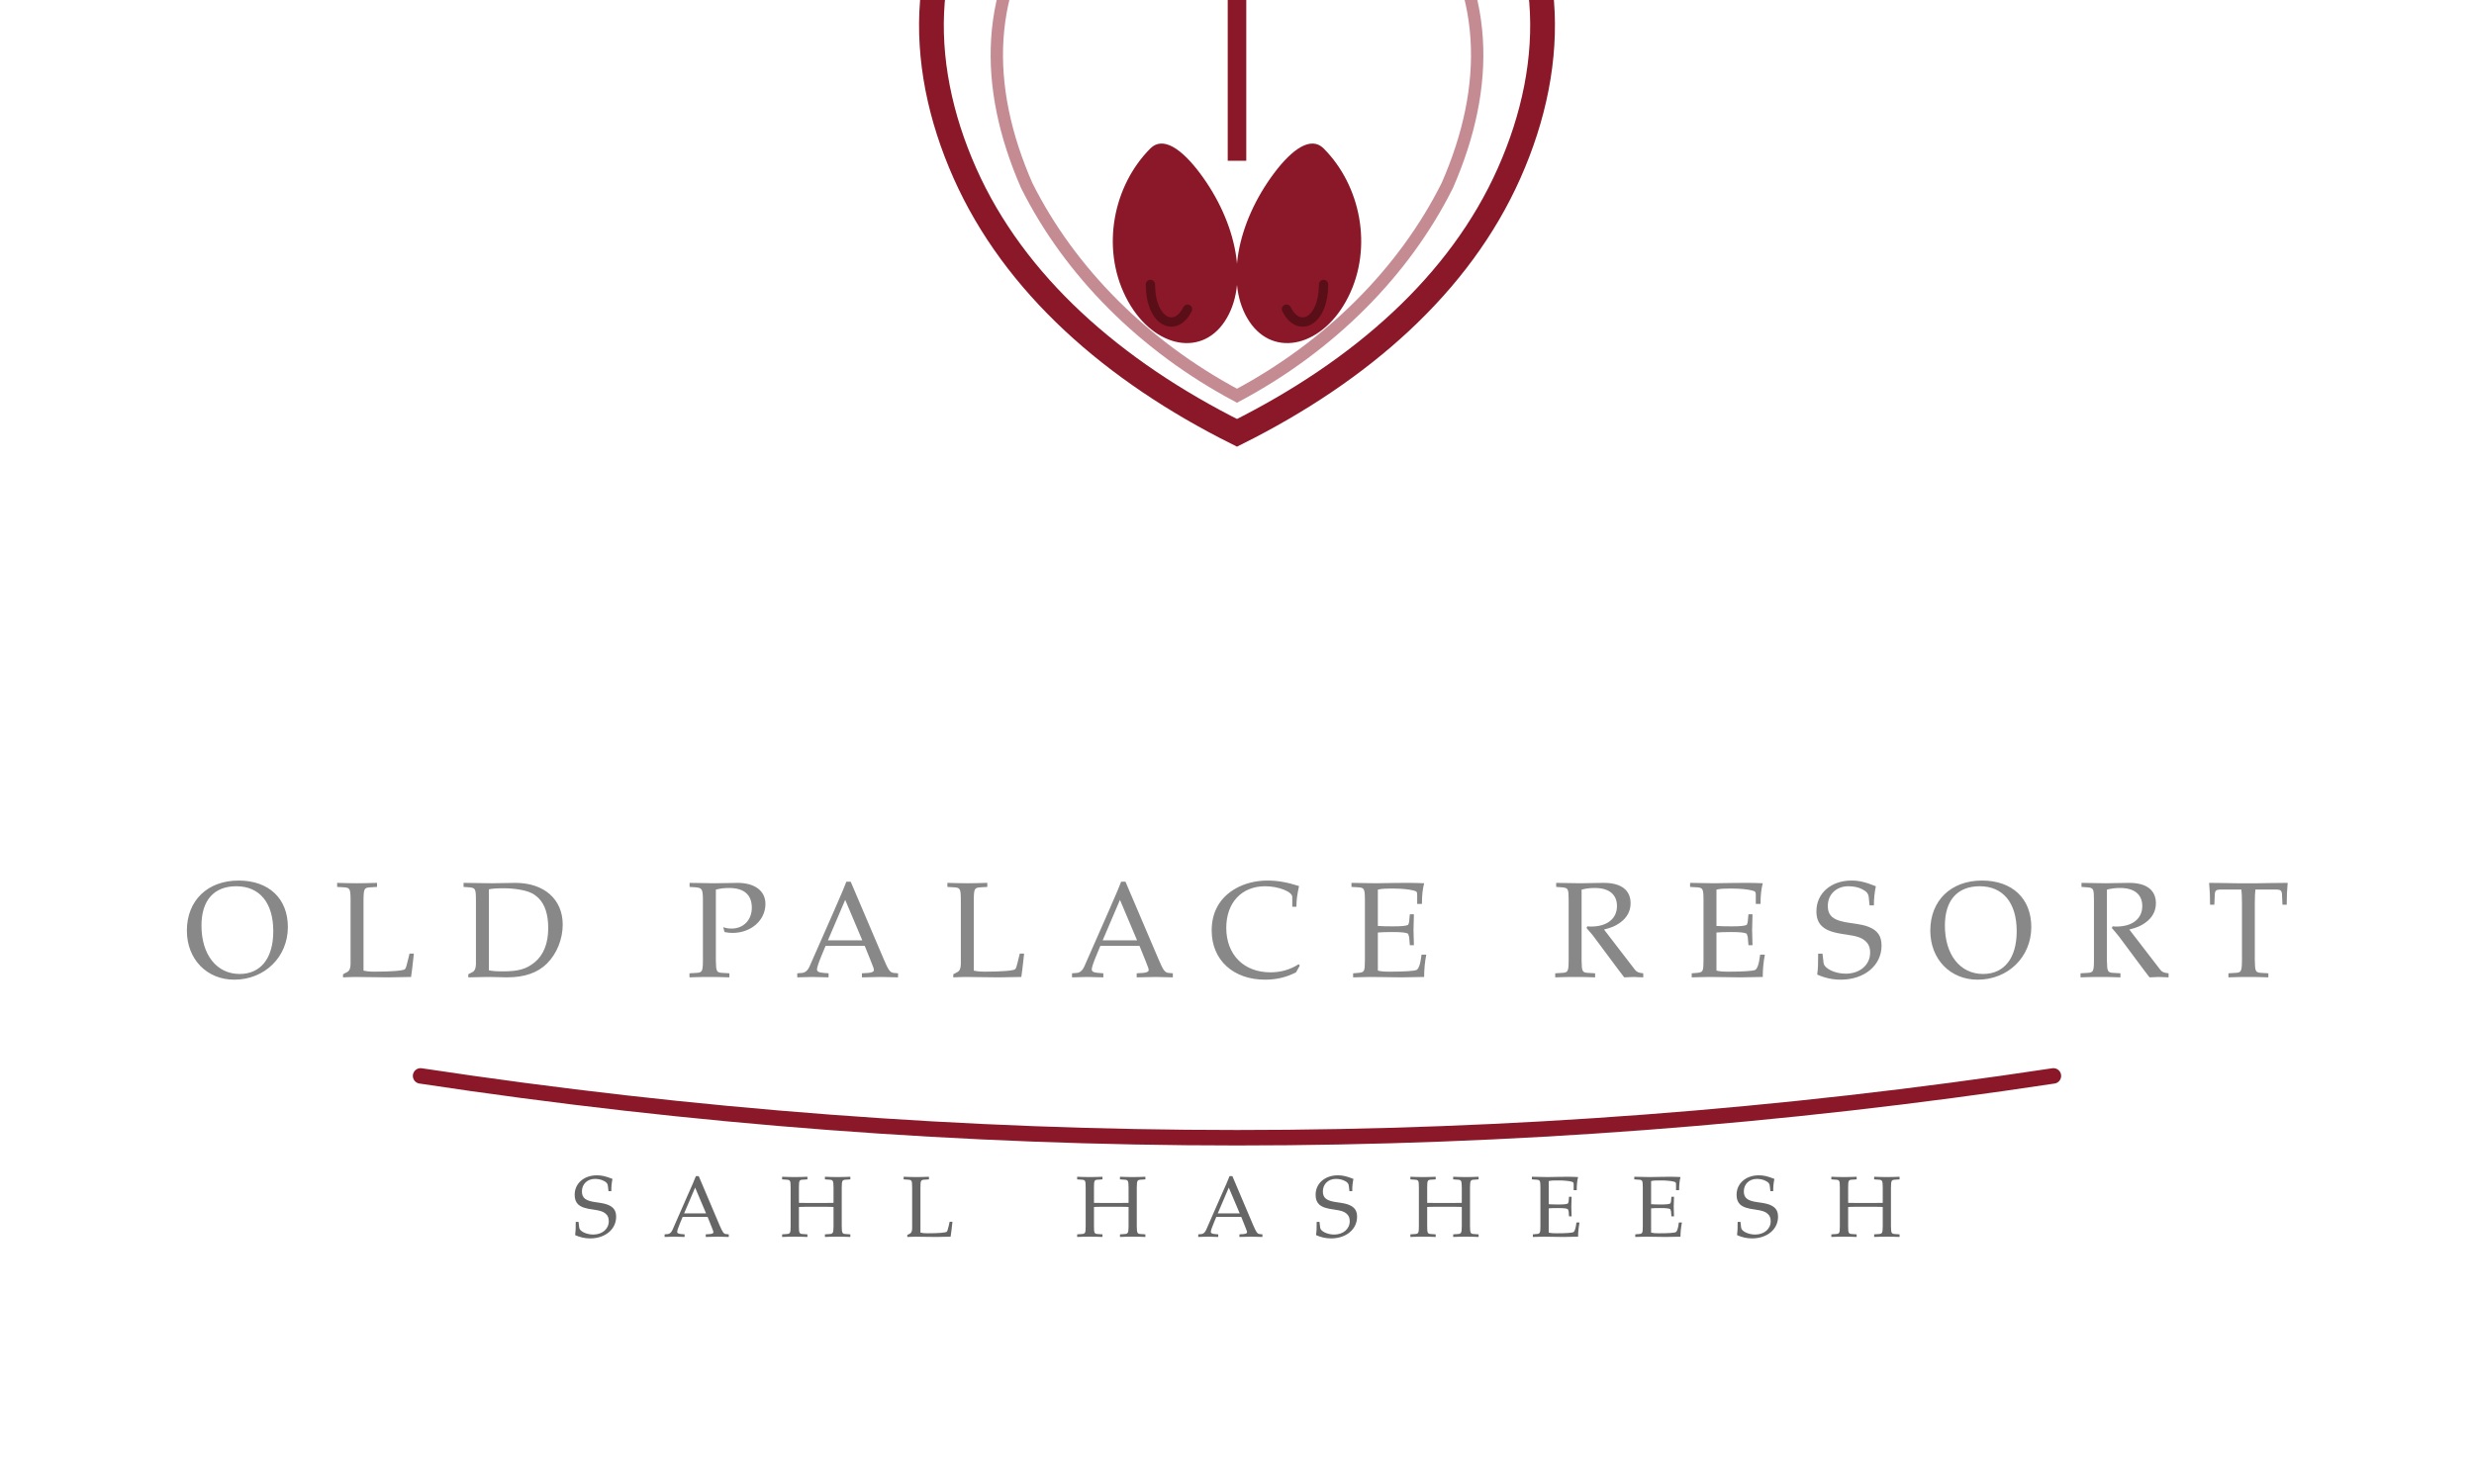
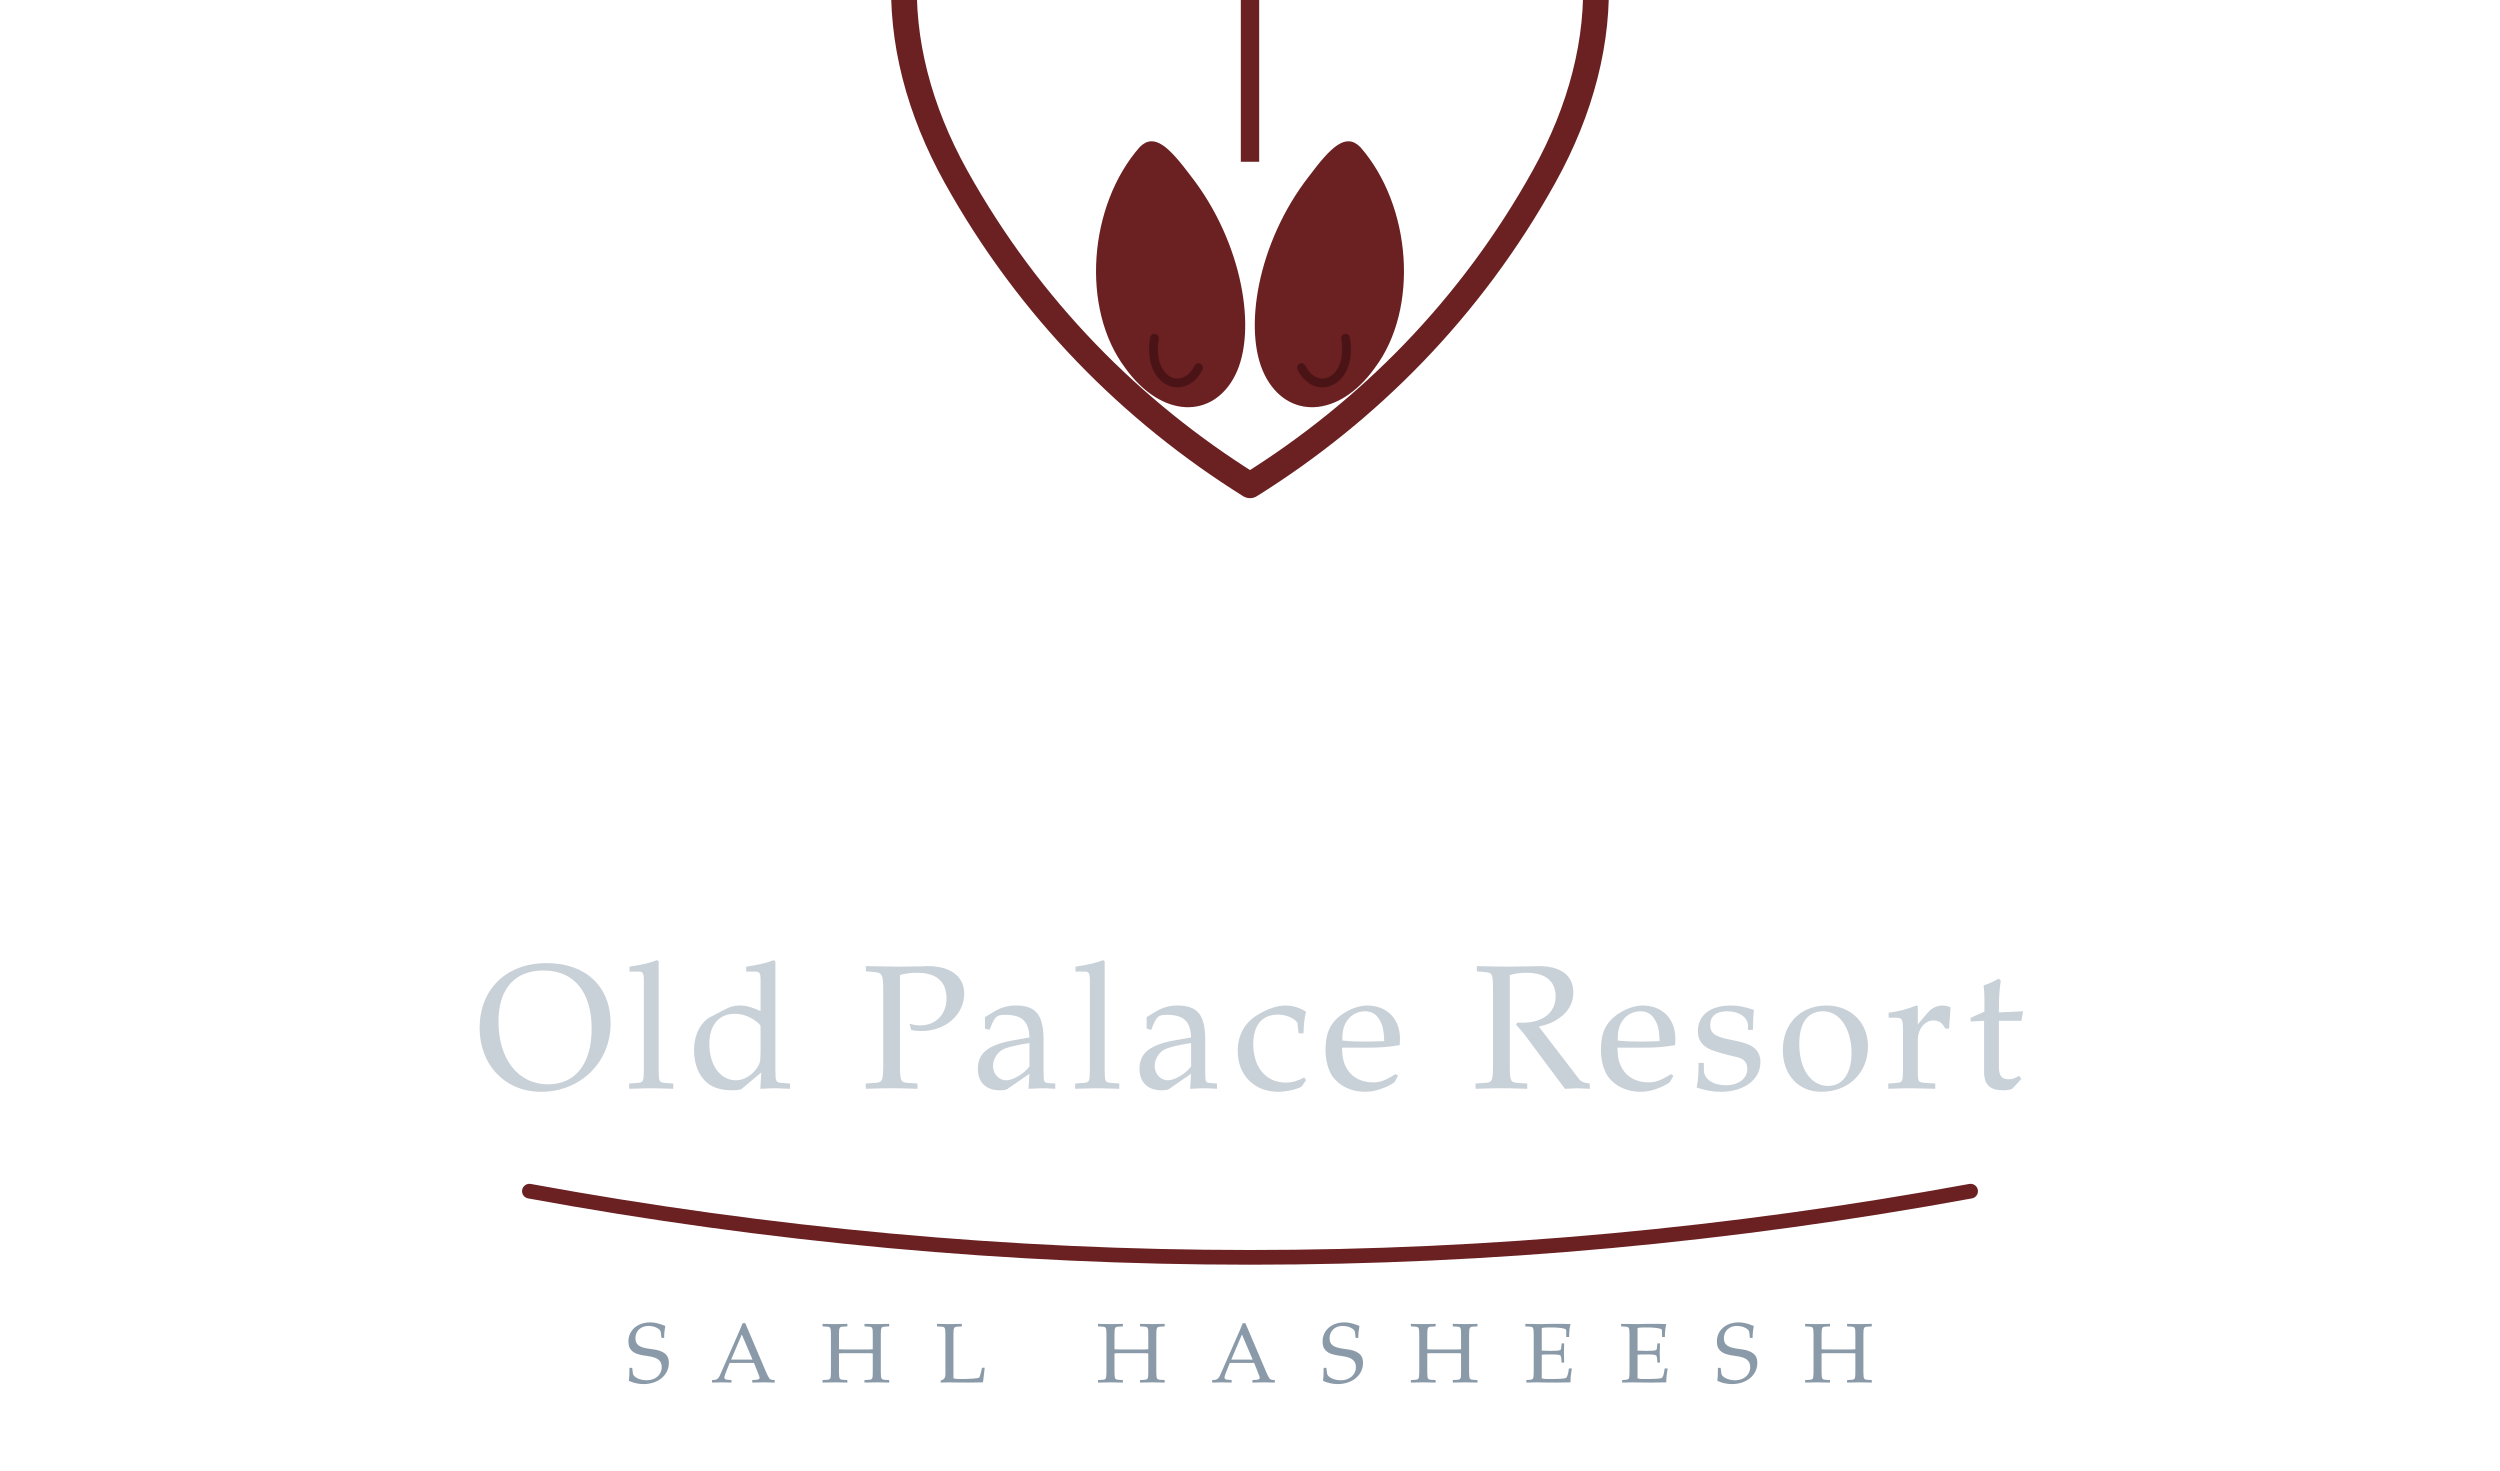
- <svg xmlns="http://www.w3.org/2000/svg" viewBox="0 0 400 240" width="400" height="240">
-   <g transform="translate(200, 18)">
-     <path d="       M0 -55       C-8 -62, -26 -58, -38 -44       C-52 -28, -52 -8, -44 10       C-36 28, -20 42, 0 52       C20 42, 36 28, 44 10       C52 -8, 52 -28, 38 -44       C26 -58, 8 -62, 0 -55 Z     " stroke="#8a1828" stroke-width="4" fill="none" />
-     <path d="       M0 -44       C-6 -50, -20 -46, -30 -34       C-41 -20, -41 -4, -34 12       C-27 26, -15 38, 0 46       C15 38, 27 26, 34 12       C41 -4, 41 -20, 30 -34       C20 -46, 6 -50, 0 -44 Z     " stroke="#8a1828" stroke-width="2" fill="none" opacity="0.5" />
-     <line x1="0" y1="-42" x2="0" y2="8" stroke="#8a1828" stroke-width="3" />
-     <path d="       M-14 6       C-20 12, -22 22, -18 30       C-14 38, -6 40, -2 34       C2 28, 0 18, -6 10       C-9 6, -12 4, -14 6 Z     " fill="#8a1828" />
-     <path d="M-14 28 C-14 34, -10 36, -8 32" stroke="#5a0e18" stroke-width="1.5" fill="none" stroke-linecap="round" />
-     <path d="       M14 6       C20 12, 22 22, 18 30       C14 38, 6 40, 2 34       C-2 28, 0 18, 6 10       C9 6, 12 4, 14 6 Z     " fill="#8a1828" />
-     <path d="M14 28 C14 34, 10 36, 8 32" stroke="#5a0e18" stroke-width="1.5" fill="none" stroke-linecap="round" />
-     <circle cx="0" cy="-56" r="3.5" fill="#8a1828" />
+ <svg xmlns="http://www.w3.org/2000/svg" viewBox="0 0 340 200" width="340" height="200">
+   <g transform="translate(170, 16)">
+     <path d="       M 0 -52       C -6 -62, -24 -60, -36 -46       C -50 -30, -50 -10, -40  8       C -30  26, -16  40,   0  50       C  16  40,  30  26,  40   8       C  50 -10,  50 -30,  36 -46       C  24 -60,   6 -62,   0 -52 Z     " fill="none" stroke="#6b2022" stroke-width="3.5" stroke-linejoin="round" />
+     <line x1="0" y1="-42" x2="0" y2="6" stroke="#6b2022" stroke-width="2.5" />
+     <path d="       M -15  4       C -22 12, -23 26, -17 34       C -12 41,  -5 41,  -2 35       C   1 29,  -1 17,  -8  8       C -11  4, -13  2, -15  4 Z     " fill="#6b2022" />
+     <path d="M -13 30 C -14 36, -9 38, -7 34" stroke="#4a1416" stroke-width="1.2" fill="none" stroke-linecap="round" />
+     <path d="       M  15  4       C  22 12,  23 26,  17 34       C  12 41,   5 41,   2 35       C  -1 29,   1 17,   8  8       C  11  4,  13  2,  15  4 Z     " fill="#6b2022" />
+     <path d="M 13 30 C 14 36, 9 38, 7 34" stroke="#4a1416" stroke-width="1.2" fill="none" stroke-linecap="round" />
+     <circle cx="0" cy="-53" r="3" fill="#6b2022" />
  </g>
-   <text x="200" y="158" text-anchor="middle" font-family="'Palatino Linotype', Palatino, 'Book Antiqua', Georgia, serif" font-size="22" font-weight="400" fill="#888888" letter-spacing="7">OLD PALACE RESORT</text>
-   <path d="M68 174 Q200 194 332 174" stroke="#8a1828" stroke-width="2.5" fill="none" stroke-linecap="round" />
-   <text x="200" y="200" text-anchor="middle" font-family="'Palatino Linotype', Palatino, Georgia, serif" font-size="14" font-weight="300" fill="#666666" letter-spacing="8">SAHL HASHEESH</text>
+   <text x="170" y="148" text-anchor="middle" font-family="'Palatino Linotype', Palatino, 'Book Antiqua', Georgia, serif" font-size="24" font-weight="400" fill="#c8d0d8" letter-spacing="1.5">Old Palace Resort</text>
+   <path d="M 72 162 Q 170 180 268 162" stroke="#6b2022" stroke-width="2" fill="none" stroke-linecap="round" />
+   <text x="170" y="188" text-anchor="middle" font-family="'Palatino Linotype', Palatino, Georgia, serif" font-size="11.5" font-weight="400" fill="#8a9aa8" letter-spacing="6">SAHL HASHEESH</text>
</svg>
